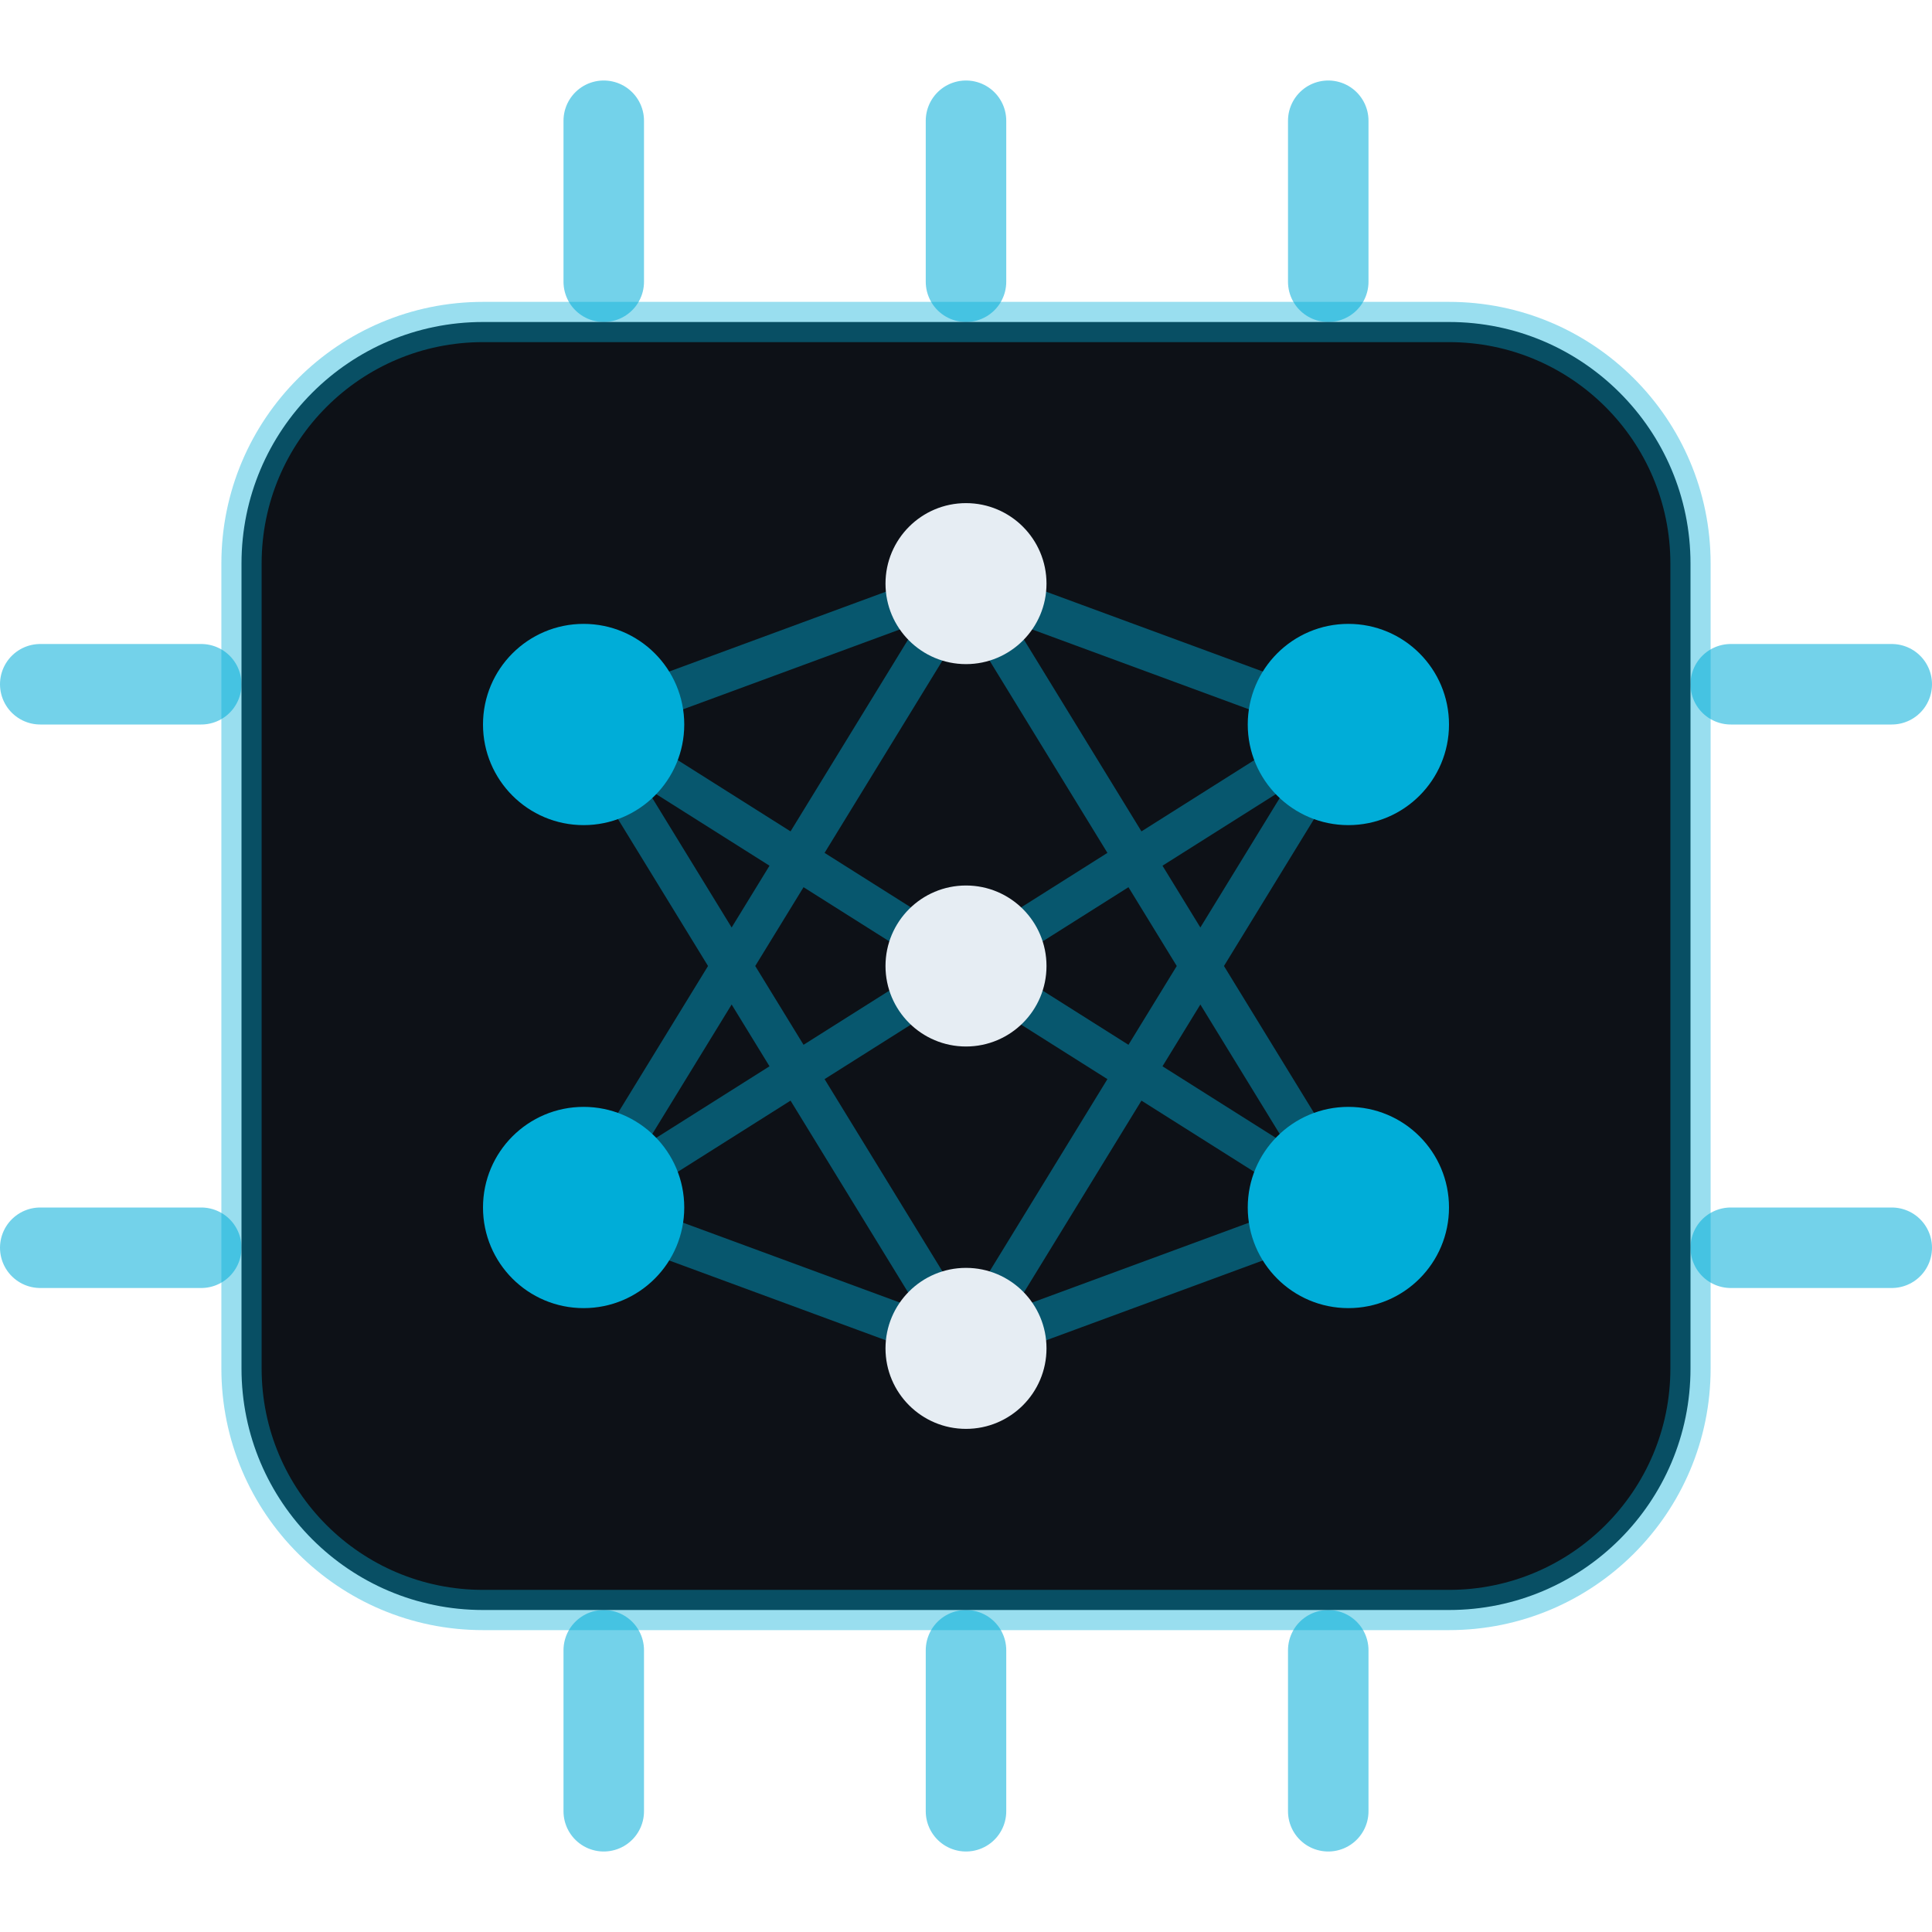
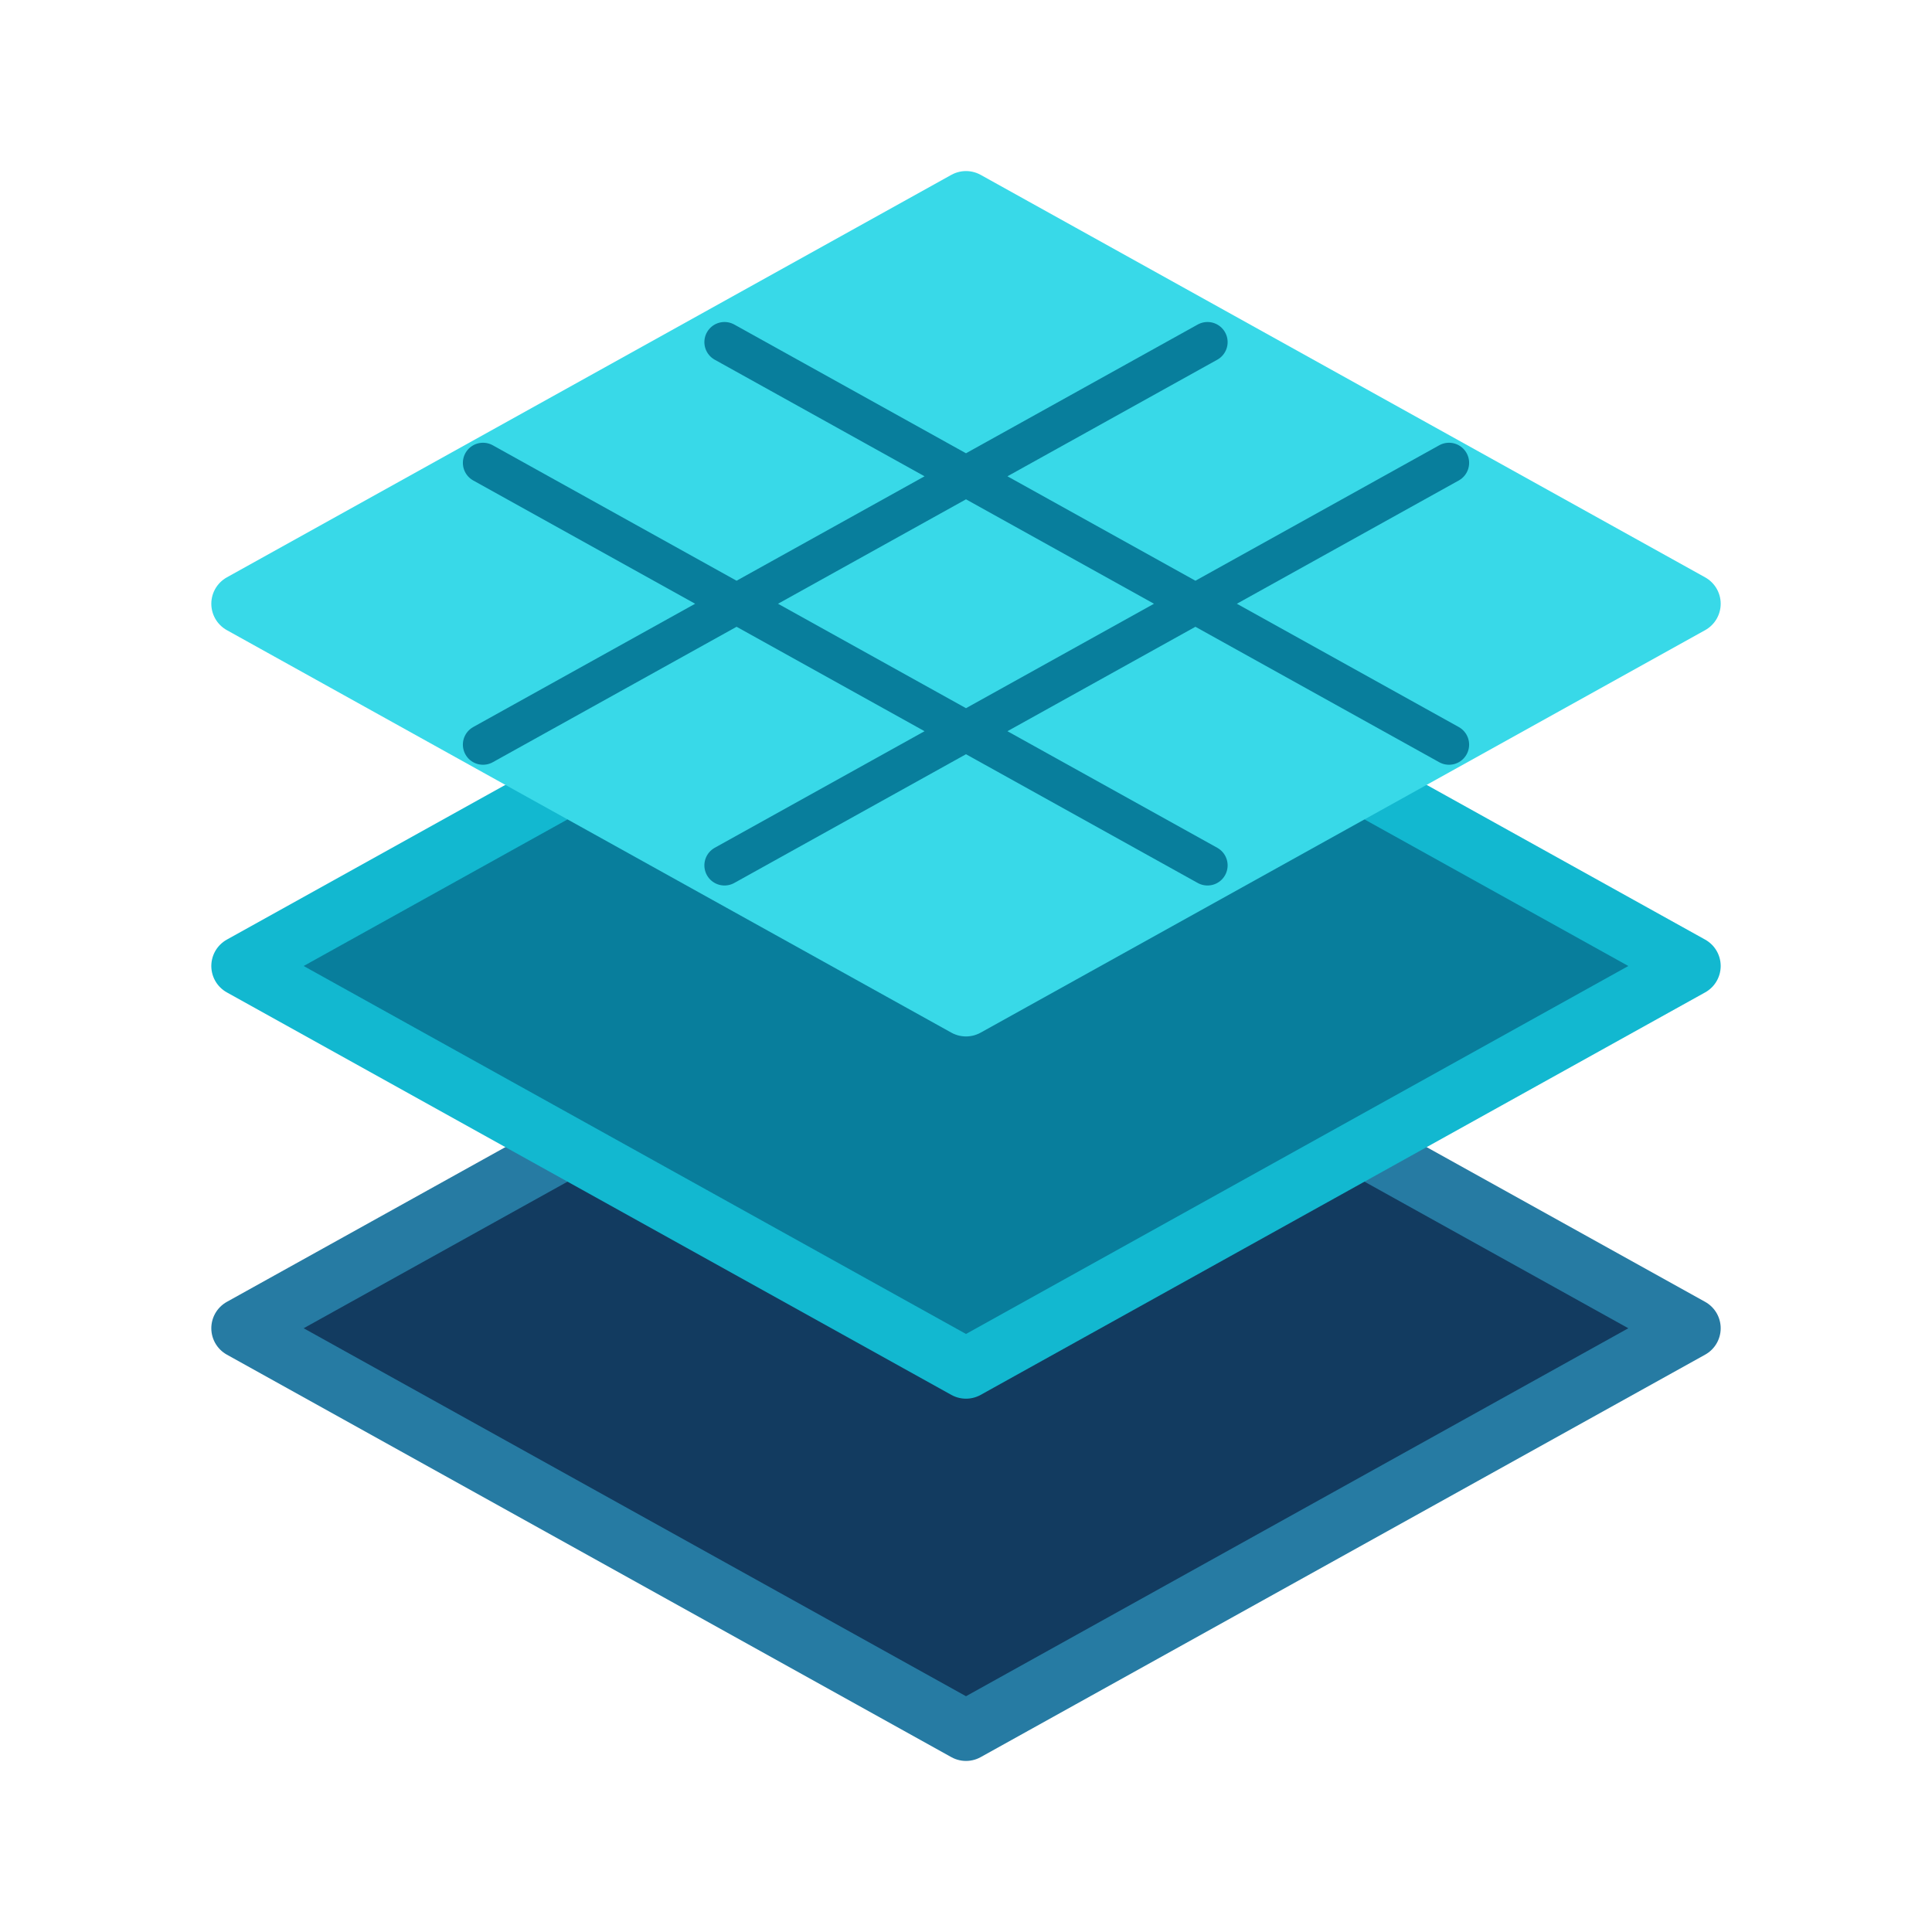
<svg xmlns="http://www.w3.org/2000/svg" viewBox="0 0 96 96" width="96" height="96" role="img" aria-label="goml">
-   <g fill="none" stroke="#00add8" stroke-opacity=".55" stroke-width="4" stroke-linecap="round">
-     <path d="M30 6v8M48 6v8M66 6v8M30 82v8M48 82v8M66 82v8M2 34h8M2 62h8M86 34h8M86 62h8" />
+   <g stroke-linejoin="round">
+     <path d="m12 66 36-20 36 20-36 20Z" fill="#123b60" stroke="#267ba3" stroke-width="3" />
+     <path d="m12 48 36-20 36 20-36 20Z" fill="#087e9c" stroke="#12b8d0" stroke-width="3" />
+     <path d="m12 30 36-20 36 20-36 20Z" fill="#38d9e8" stroke="#38d9e8" stroke-width="3" />
  </g>
-   <rect x="12" y="16" width="72" height="64" rx="12" fill="#0d1117" />
-   <rect x="12" y="16" width="72" height="64" rx="12" fill="none" stroke="#00add8" stroke-opacity=".4" stroke-width="2" />
-   <path d="M29 36 48 29 67 36M29 36 48 48 67 36M29 36 48 67 67 36M29 60 48 29 67 60M29 60 48 48 67 60M29 60 48 67 67 60" fill="none" stroke="#00add8" stroke-opacity=".45" stroke-width="2" stroke-linejoin="round" />
-   <g fill="#00add8">
-     <circle cx="29" cy="36" r="5" />
-     <circle cx="29" cy="60" r="5" />
-     <circle cx="67" cy="36" r="5" />
-     <circle cx="67" cy="60" r="5" />
-   </g>
-   <g fill="#e6edf3">
-     <circle cx="48" cy="29" r="4" />
-     <circle cx="48" cy="48" r="4" />
-     <circle cx="48" cy="67" r="4" />
-   </g>
+   <path d="m24 23 36 20M36 17l36 20M24 37l36-20M36 43l36-20" fill="none" stroke="#087e9c" stroke-width="2" stroke-linecap="round" />
</svg>
